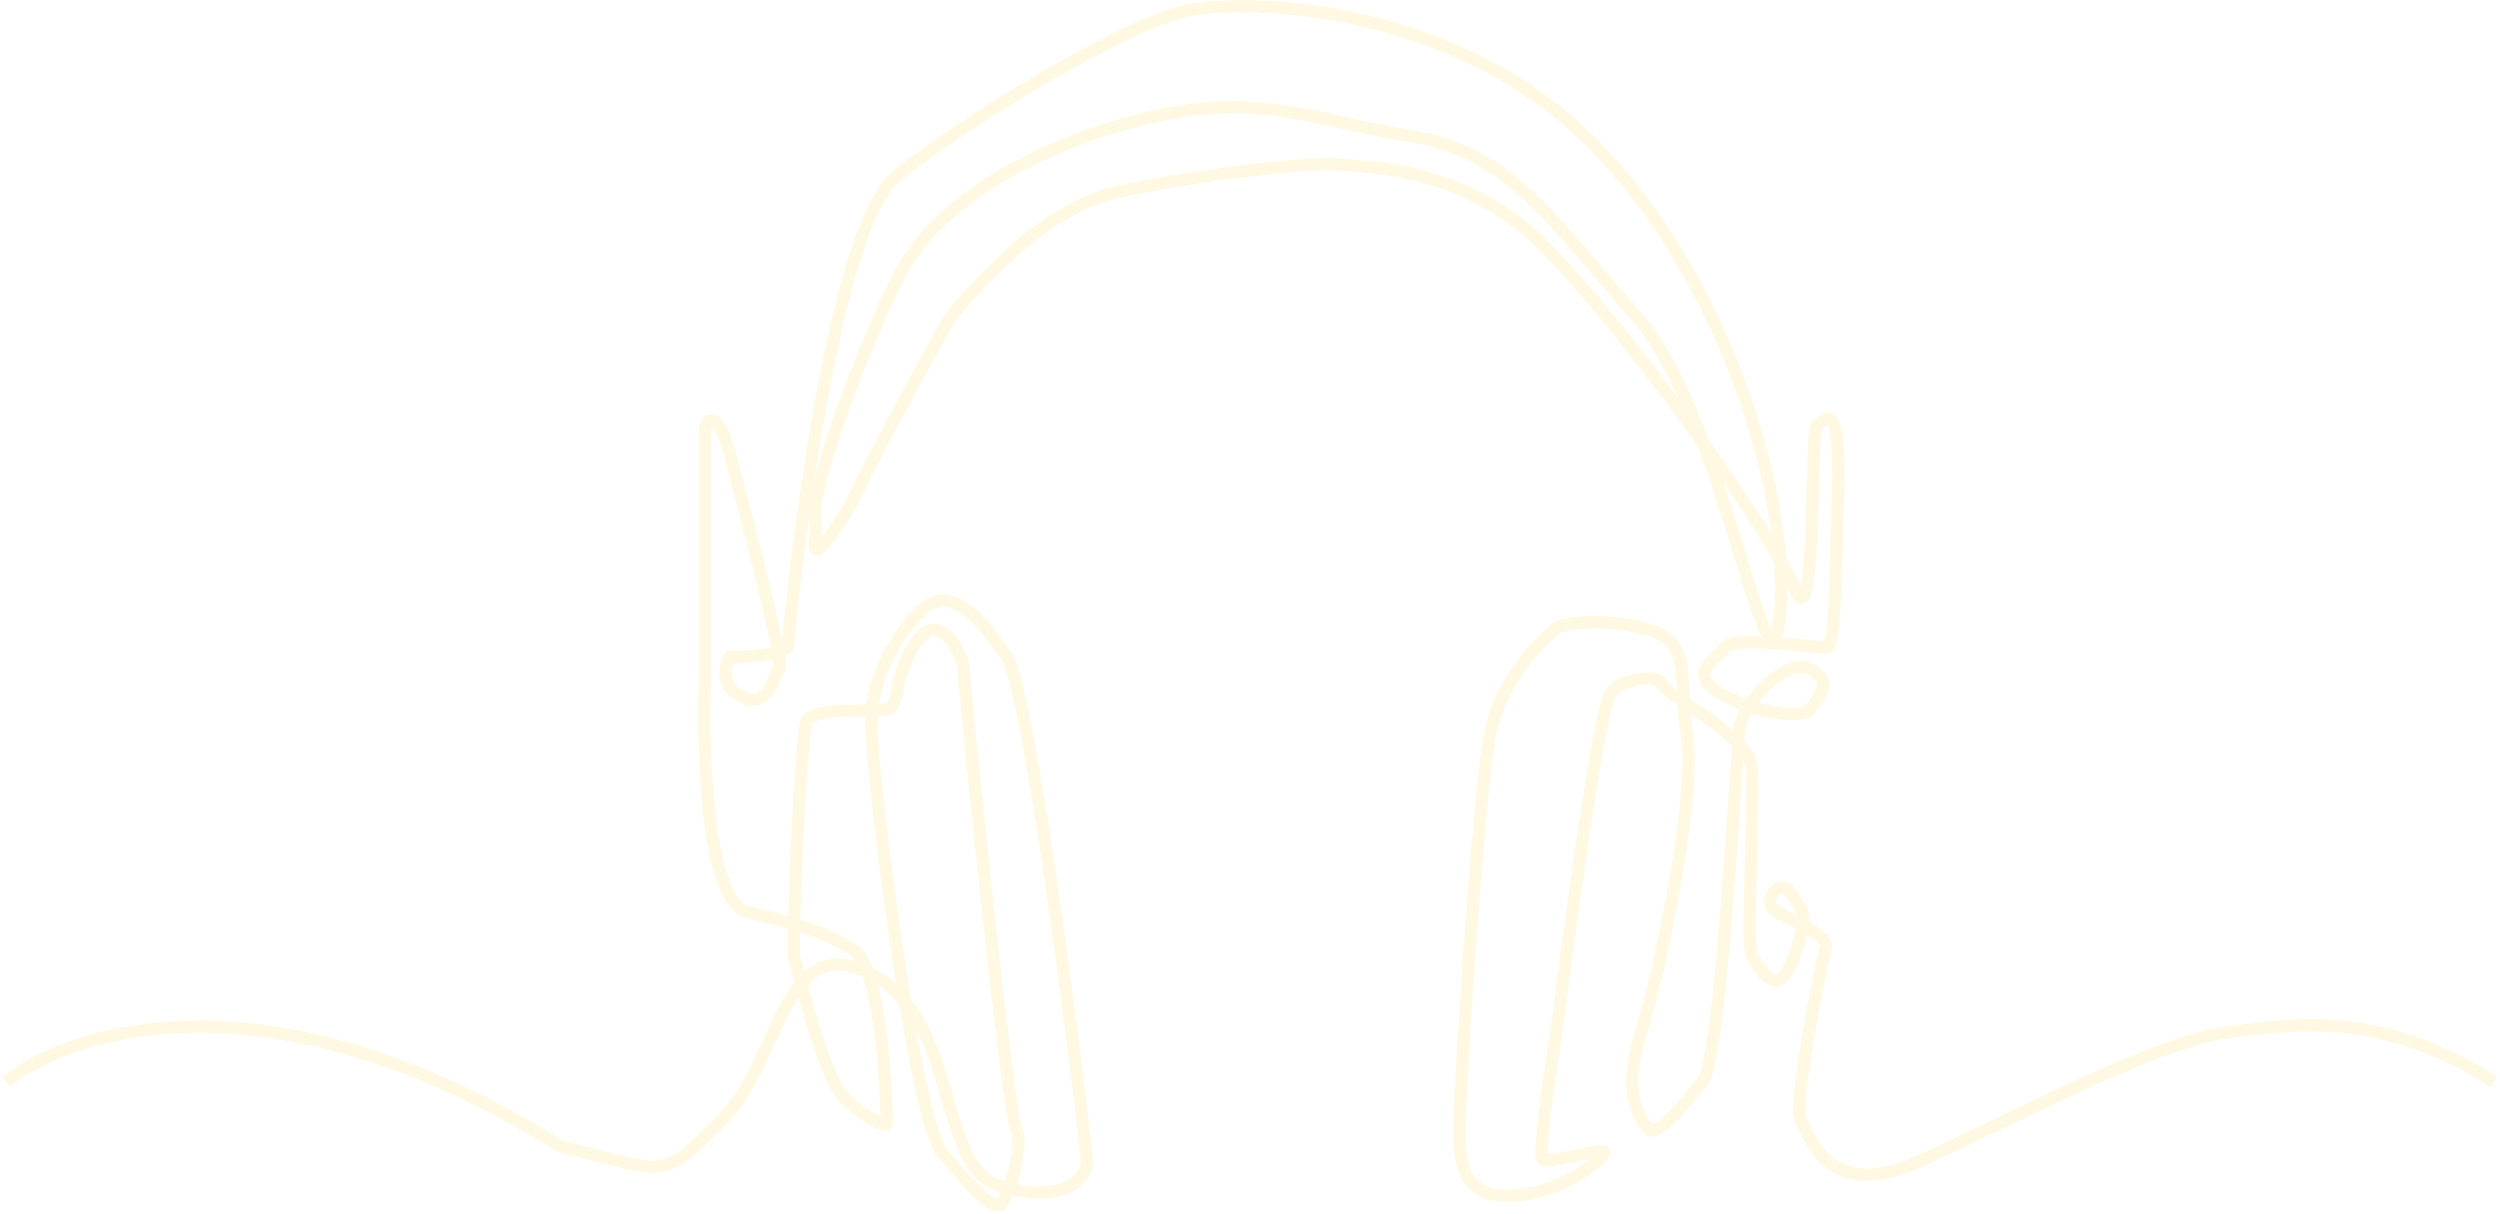
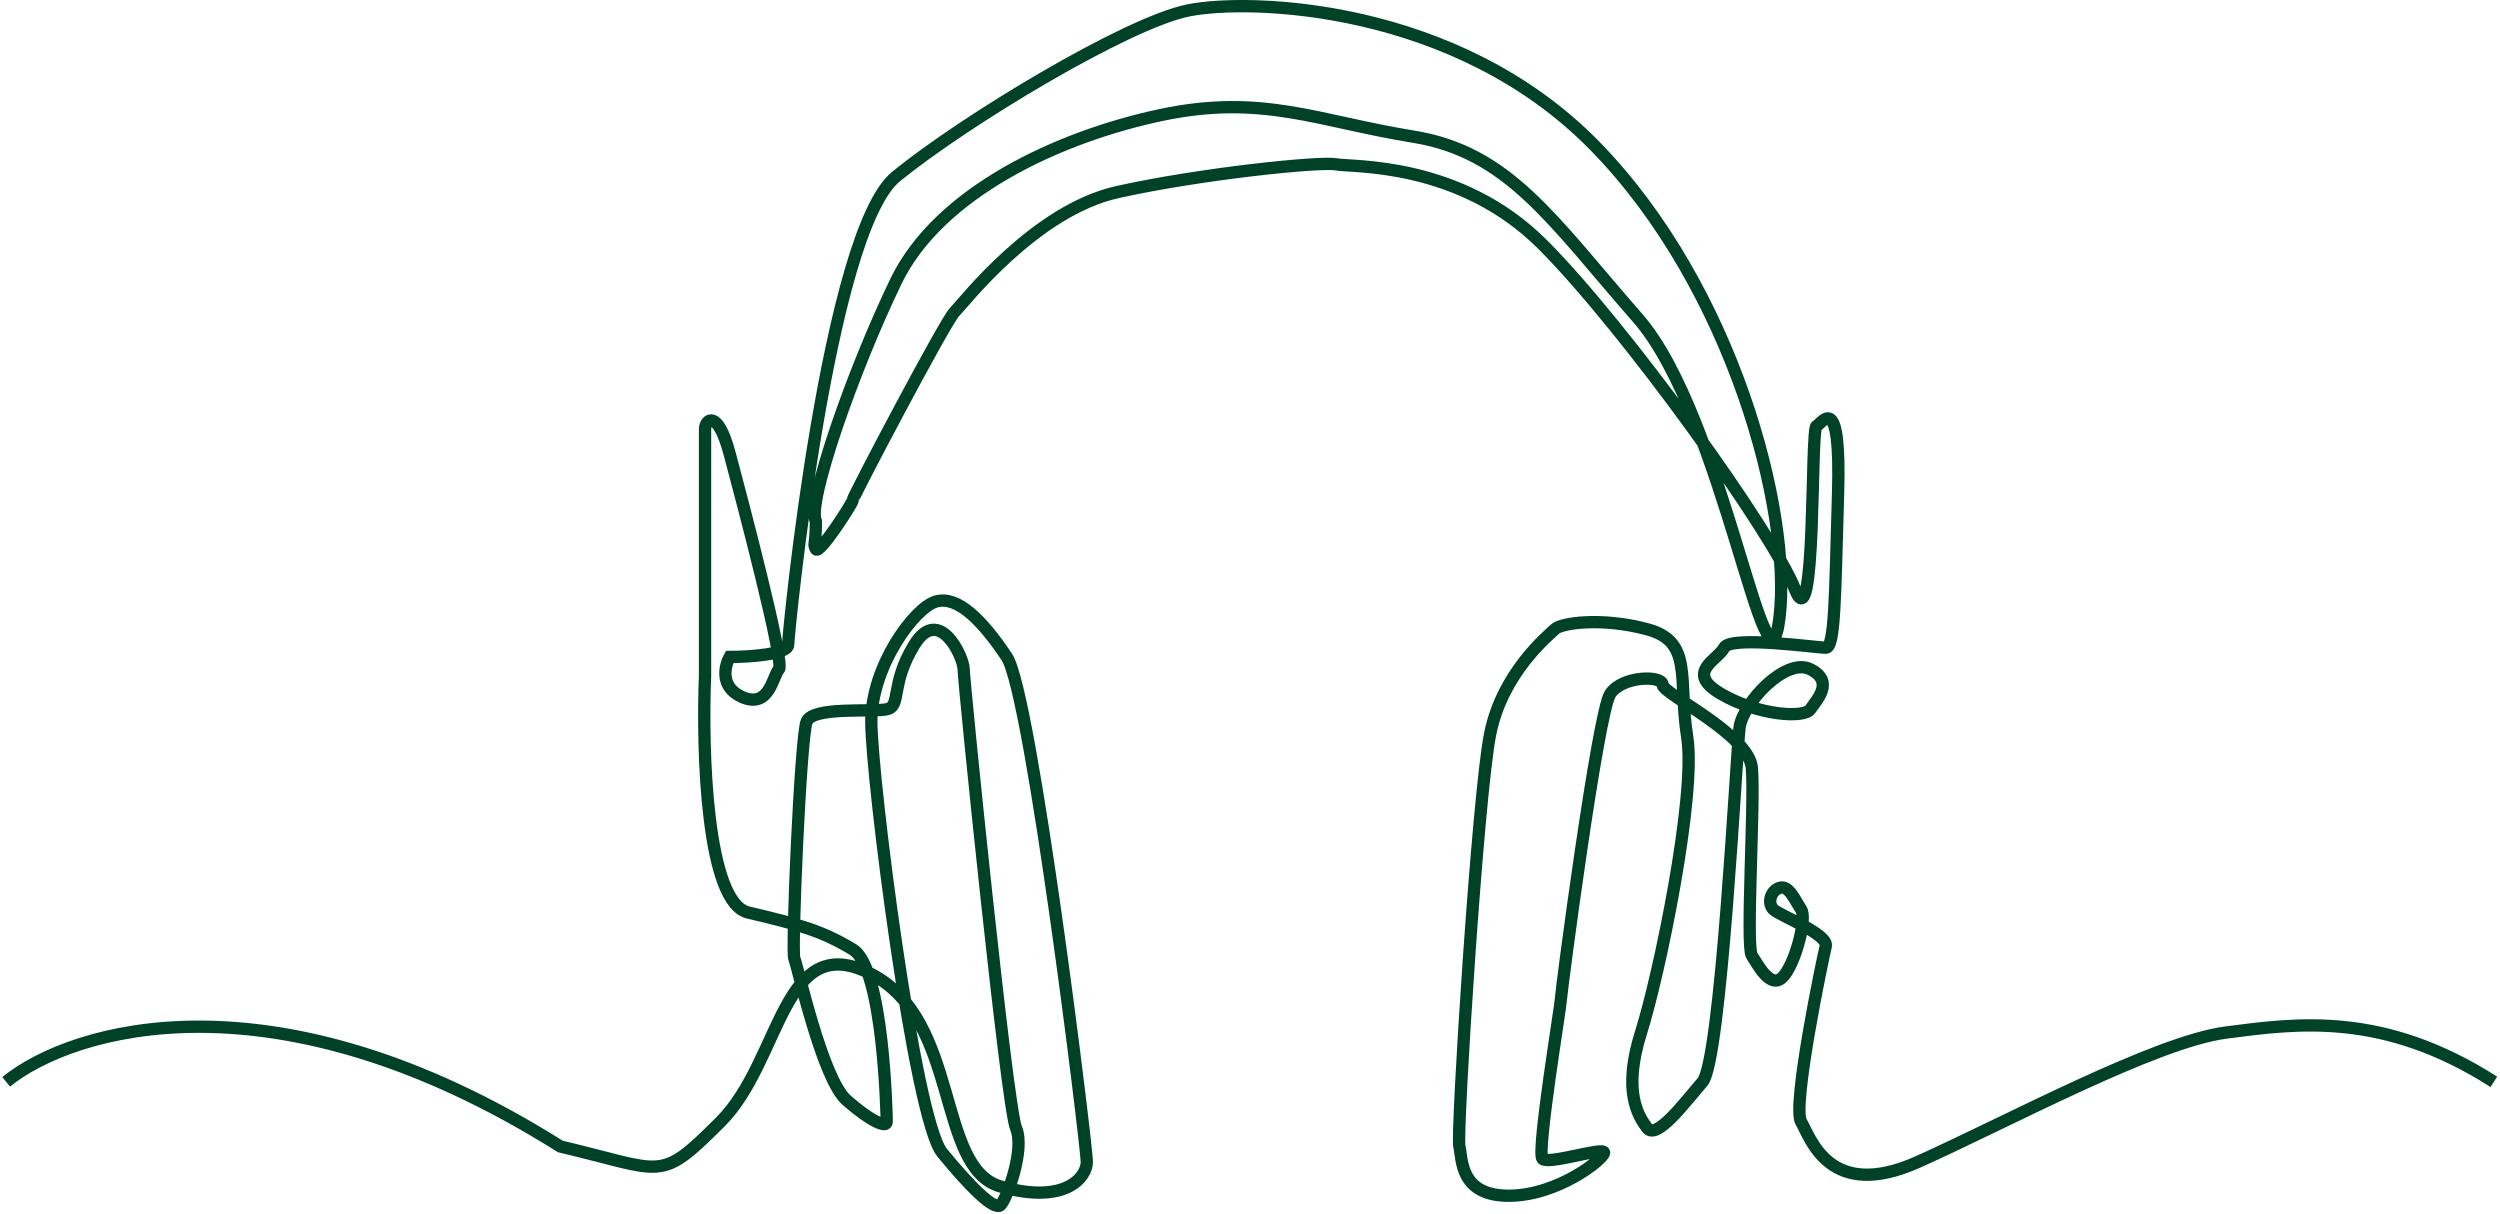
<svg xmlns="http://www.w3.org/2000/svg" width="406" height="197" viewBox="0 0 406 197" fill="none">
-   <path d="M1 175.688C11.667 167.021 44.6 156.988 91 186.188C108 190.188 107 192.188 117 182.188C127 172.188 127 150.688 141.5 158.188C156 165.688 152 189.688 162.5 192.688C173 195.688 176.5 191.188 176.5 188.688C176.5 186.188 167.5 112.688 163.5 106.688C159.5 100.688 155.5 96.688 152 97.688C148.5 98.688 141.5 108.188 141.5 117.188C141.5 126.188 148.5 181.688 153 187.188C157.5 192.688 161.5 196.688 162.5 195.688C163.5 194.688 166.5 186.688 165 183.188C163.5 179.688 156.5 110.688 156.5 108.688C156.5 106.688 152.5 98.188 148.5 104.688C144.5 111.188 146.437 114.688 144 115.188C141.563 115.688 132 114.688 131 117.188C130 119.688 128.5 154.688 129 155.688C129.5 156.688 133.5 175.188 137.5 178.688C141.5 182.188 144 183.188 144 182.188C144 181.188 143.5 157.188 138.5 154.188C133.5 151.188 130 150.188 121.5 148.188C114.7 146.588 114 121.855 114.5 109.688C114.5 96.855 114.5 70.888 114.5 69.688C114.5 68.188 116.5 66.188 118.5 73.688C120.5 81.188 127.5 107.688 126.5 108.688C125.5 109.688 125 115.188 120.5 113.188C116.9 111.588 117.667 108.188 118.5 106.688C121.667 106.688 128 106.288 128 104.688C128 102.688 134.5 37.688 145.5 28.688C156.5 19.688 183 3.688 193 1.688C203 -0.312 236.5 0.688 259 23.688C281.5 46.688 291 83.188 289 100.188C287 117.188 280 67.688 266 51.688C252 35.688 245 24.688 229.5 22.188C214 19.688 205 15.188 188.5 18.688C172 22.188 152.5 31.188 145.5 45.688C138.5 60.188 131 81.688 132.5 84.688C132.5 88.688 132 88.188 132.5 89.188C133 90.188 138.5 81.688 138.5 81.188C138.5 80.688 153.5 52.188 155 50.688C156.5 49.188 168 34.188 181.5 31.188C195 28.188 214.5 26.188 217 26.688C219.5 27.188 237 26.188 250.5 39.688C264 53.188 288 86.688 291.5 95.688C295 104.688 294 69.688 295 69.188C296 68.688 299 63.188 298.5 80.188C298 97.188 298 105.188 296.5 105.188C295 105.188 281 103.188 280 105.188C279 107.188 273.5 109.188 279.5 112.688C285.5 116.188 293 116.688 294 115.188C295 113.688 298 110.688 294 108.688C290 106.688 283 114.188 282.5 118.188C282 122.188 279.5 172.188 276.5 175.688C273.5 179.188 269 185.188 267.5 183.188C266 181.188 263.5 177.188 266.5 167.688C269.5 158.188 275.5 129.188 274 119.688C272.5 110.188 275 104.188 267.5 102.188C260 100.188 253.5 101.188 252.5 102.188C251.5 103.188 244 109.188 242 119.188C240 129.188 236.5 184.188 237 186.188C237.5 188.188 237 194.188 245 194.188C253 194.188 260.5 188.188 260.5 187.188C260.5 186.188 251.5 189.188 250.5 188.188C249.5 187.188 253.5 163.188 253.5 162.188C253.5 161.188 259.5 115.688 261.5 112.688C263.5 109.688 270 109.688 270 111.188C270 112.688 284 119.188 284.5 124.688C285 130.188 283.5 153.688 284.5 155.188C285.5 156.688 287.5 160.688 289.5 158.688C291.5 156.688 293.5 149.188 292.5 147.688C291.5 146.188 290.5 143.688 289 144.188C287.5 144.688 287 146.688 288 147.688C289 148.688 297 151.688 296.5 153.688C296 155.688 291 179.688 292.5 182.188C294 184.688 297 195.188 311.5 188.688C326 182.188 350 169.188 361.5 167.688C373 166.188 387 164.188 405 175.688" stroke="#FFF9E3" stroke-width="2" />
+   <path d="M1 175.688C11.667 167.021 44.6 156.988 91 186.188C108 190.188 107 192.188 117 182.188C127 172.188 127 150.688 141.5 158.188C156 165.688 152 189.688 162.5 192.688C173 195.688 176.5 191.188 176.5 188.688C176.5 186.188 167.5 112.688 163.5 106.688C159.5 100.688 155.5 96.688 152 97.688C148.5 98.688 141.5 108.188 141.5 117.188C141.5 126.188 148.5 181.688 153 187.188C157.5 192.688 161.5 196.688 162.5 195.688C163.5 194.688 166.5 186.688 165 183.188C163.5 179.688 156.5 110.688 156.5 108.688C156.5 106.688 152.5 98.188 148.5 104.688C144.5 111.188 146.437 114.688 144 115.188C141.563 115.688 132 114.688 131 117.188C130 119.688 128.5 154.688 129 155.688C129.5 156.688 133.5 175.188 137.5 178.688C141.5 182.188 144 183.188 144 182.188C144 181.188 143.5 157.188 138.5 154.188C133.5 151.188 130 150.188 121.5 148.188C114.7 146.588 114 121.855 114.5 109.688C114.5 96.855 114.5 70.888 114.5 69.688C114.5 68.188 116.5 66.188 118.5 73.688C120.5 81.188 127.5 107.688 126.5 108.688C125.5 109.688 125 115.188 120.5 113.188C116.9 111.588 117.667 108.188 118.5 106.688C121.667 106.688 128 106.288 128 104.688C128 102.688 134.5 37.688 145.5 28.688C156.5 19.688 183 3.688 193 1.688C203 -0.312 236.5 0.688 259 23.688C281.5 46.688 291 83.188 289 100.188C287 117.188 280 67.688 266 51.688C252 35.688 245 24.688 229.5 22.188C214 19.688 205 15.188 188.5 18.688C172 22.188 152.5 31.188 145.5 45.688C138.5 60.188 131 81.688 132.5 84.688C132.5 88.688 132 88.188 132.5 89.188C133 90.188 138.5 81.688 138.5 81.188C138.5 80.688 153.5 52.188 155 50.688C156.5 49.188 168 34.188 181.5 31.188C195 28.188 214.5 26.188 217 26.688C219.5 27.188 237 26.188 250.5 39.688C264 53.188 288 86.688 291.5 95.688C295 104.688 294 69.688 295 69.188C296 68.688 299 63.188 298.5 80.188C298 97.188 298 105.188 296.5 105.188C295 105.188 281 103.188 280 105.188C279 107.188 273.5 109.188 279.5 112.688C285.5 116.188 293 116.688 294 115.188C295 113.688 298 110.688 294 108.688C290 106.688 283 114.188 282.5 118.188C282 122.188 279.5 172.188 276.5 175.688C273.5 179.188 269 185.188 267.5 183.188C266 181.188 263.5 177.188 266.5 167.688C269.5 158.188 275.5 129.188 274 119.688C272.5 110.188 275 104.188 267.5 102.188C260 100.188 253.5 101.188 252.5 102.188C251.5 103.188 244 109.188 242 119.188C240 129.188 236.5 184.188 237 186.188C237.5 188.188 237 194.188 245 194.188C253 194.188 260.5 188.188 260.5 187.188C260.5 186.188 251.5 189.188 250.5 188.188C249.5 187.188 253.5 163.188 253.5 162.188C253.5 161.188 259.5 115.688 261.5 112.688C263.5 109.688 270 109.688 270 111.188C270 112.688 284 119.188 284.5 124.688C285 130.188 283.5 153.688 284.5 155.188C285.5 156.688 287.5 160.688 289.5 158.688C291.5 156.688 293.5 149.188 292.5 147.688C291.5 146.188 290.5 143.688 289 144.188C287.5 144.688 287 146.688 288 147.688C289 148.688 297 151.688 296.5 153.688C296 155.688 291 179.688 292.5 182.188C294 184.688 297 195.188 311.5 188.688C326 182.188 350 169.188 361.5 167.688C373 166.188 387 164.188 405 175.688" stroke="#004228" stroke-width="2" />
</svg>
